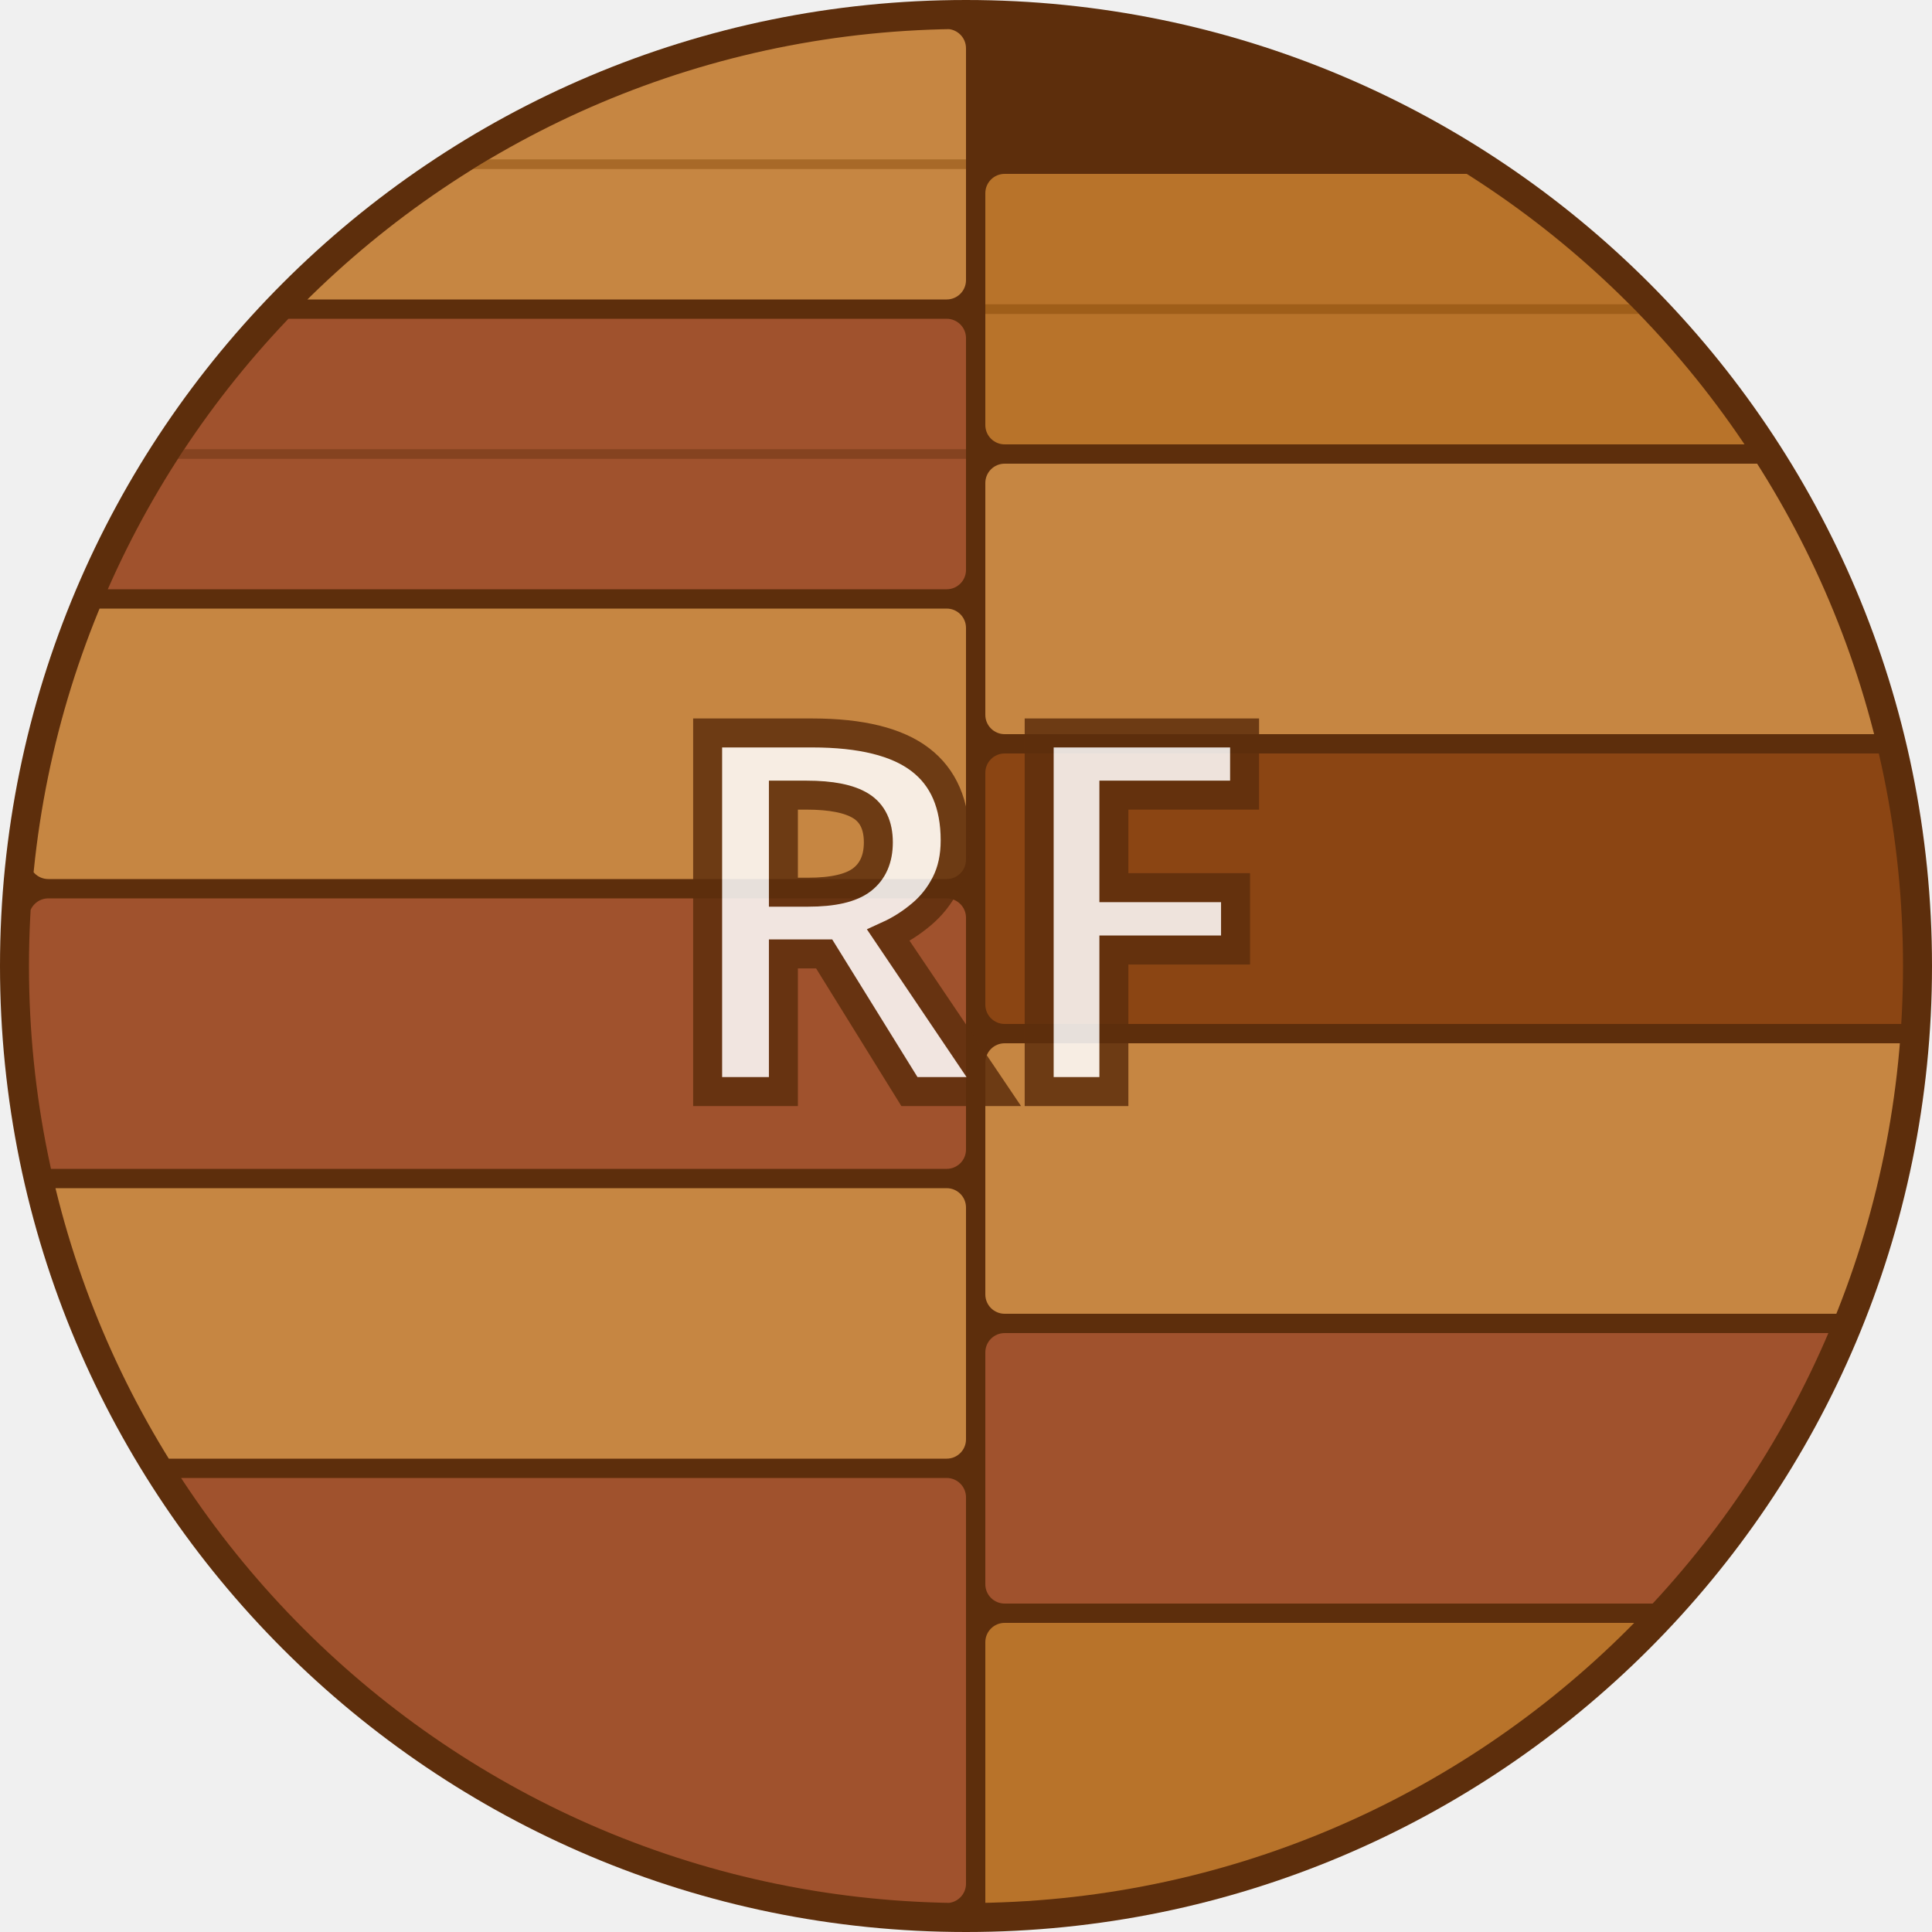
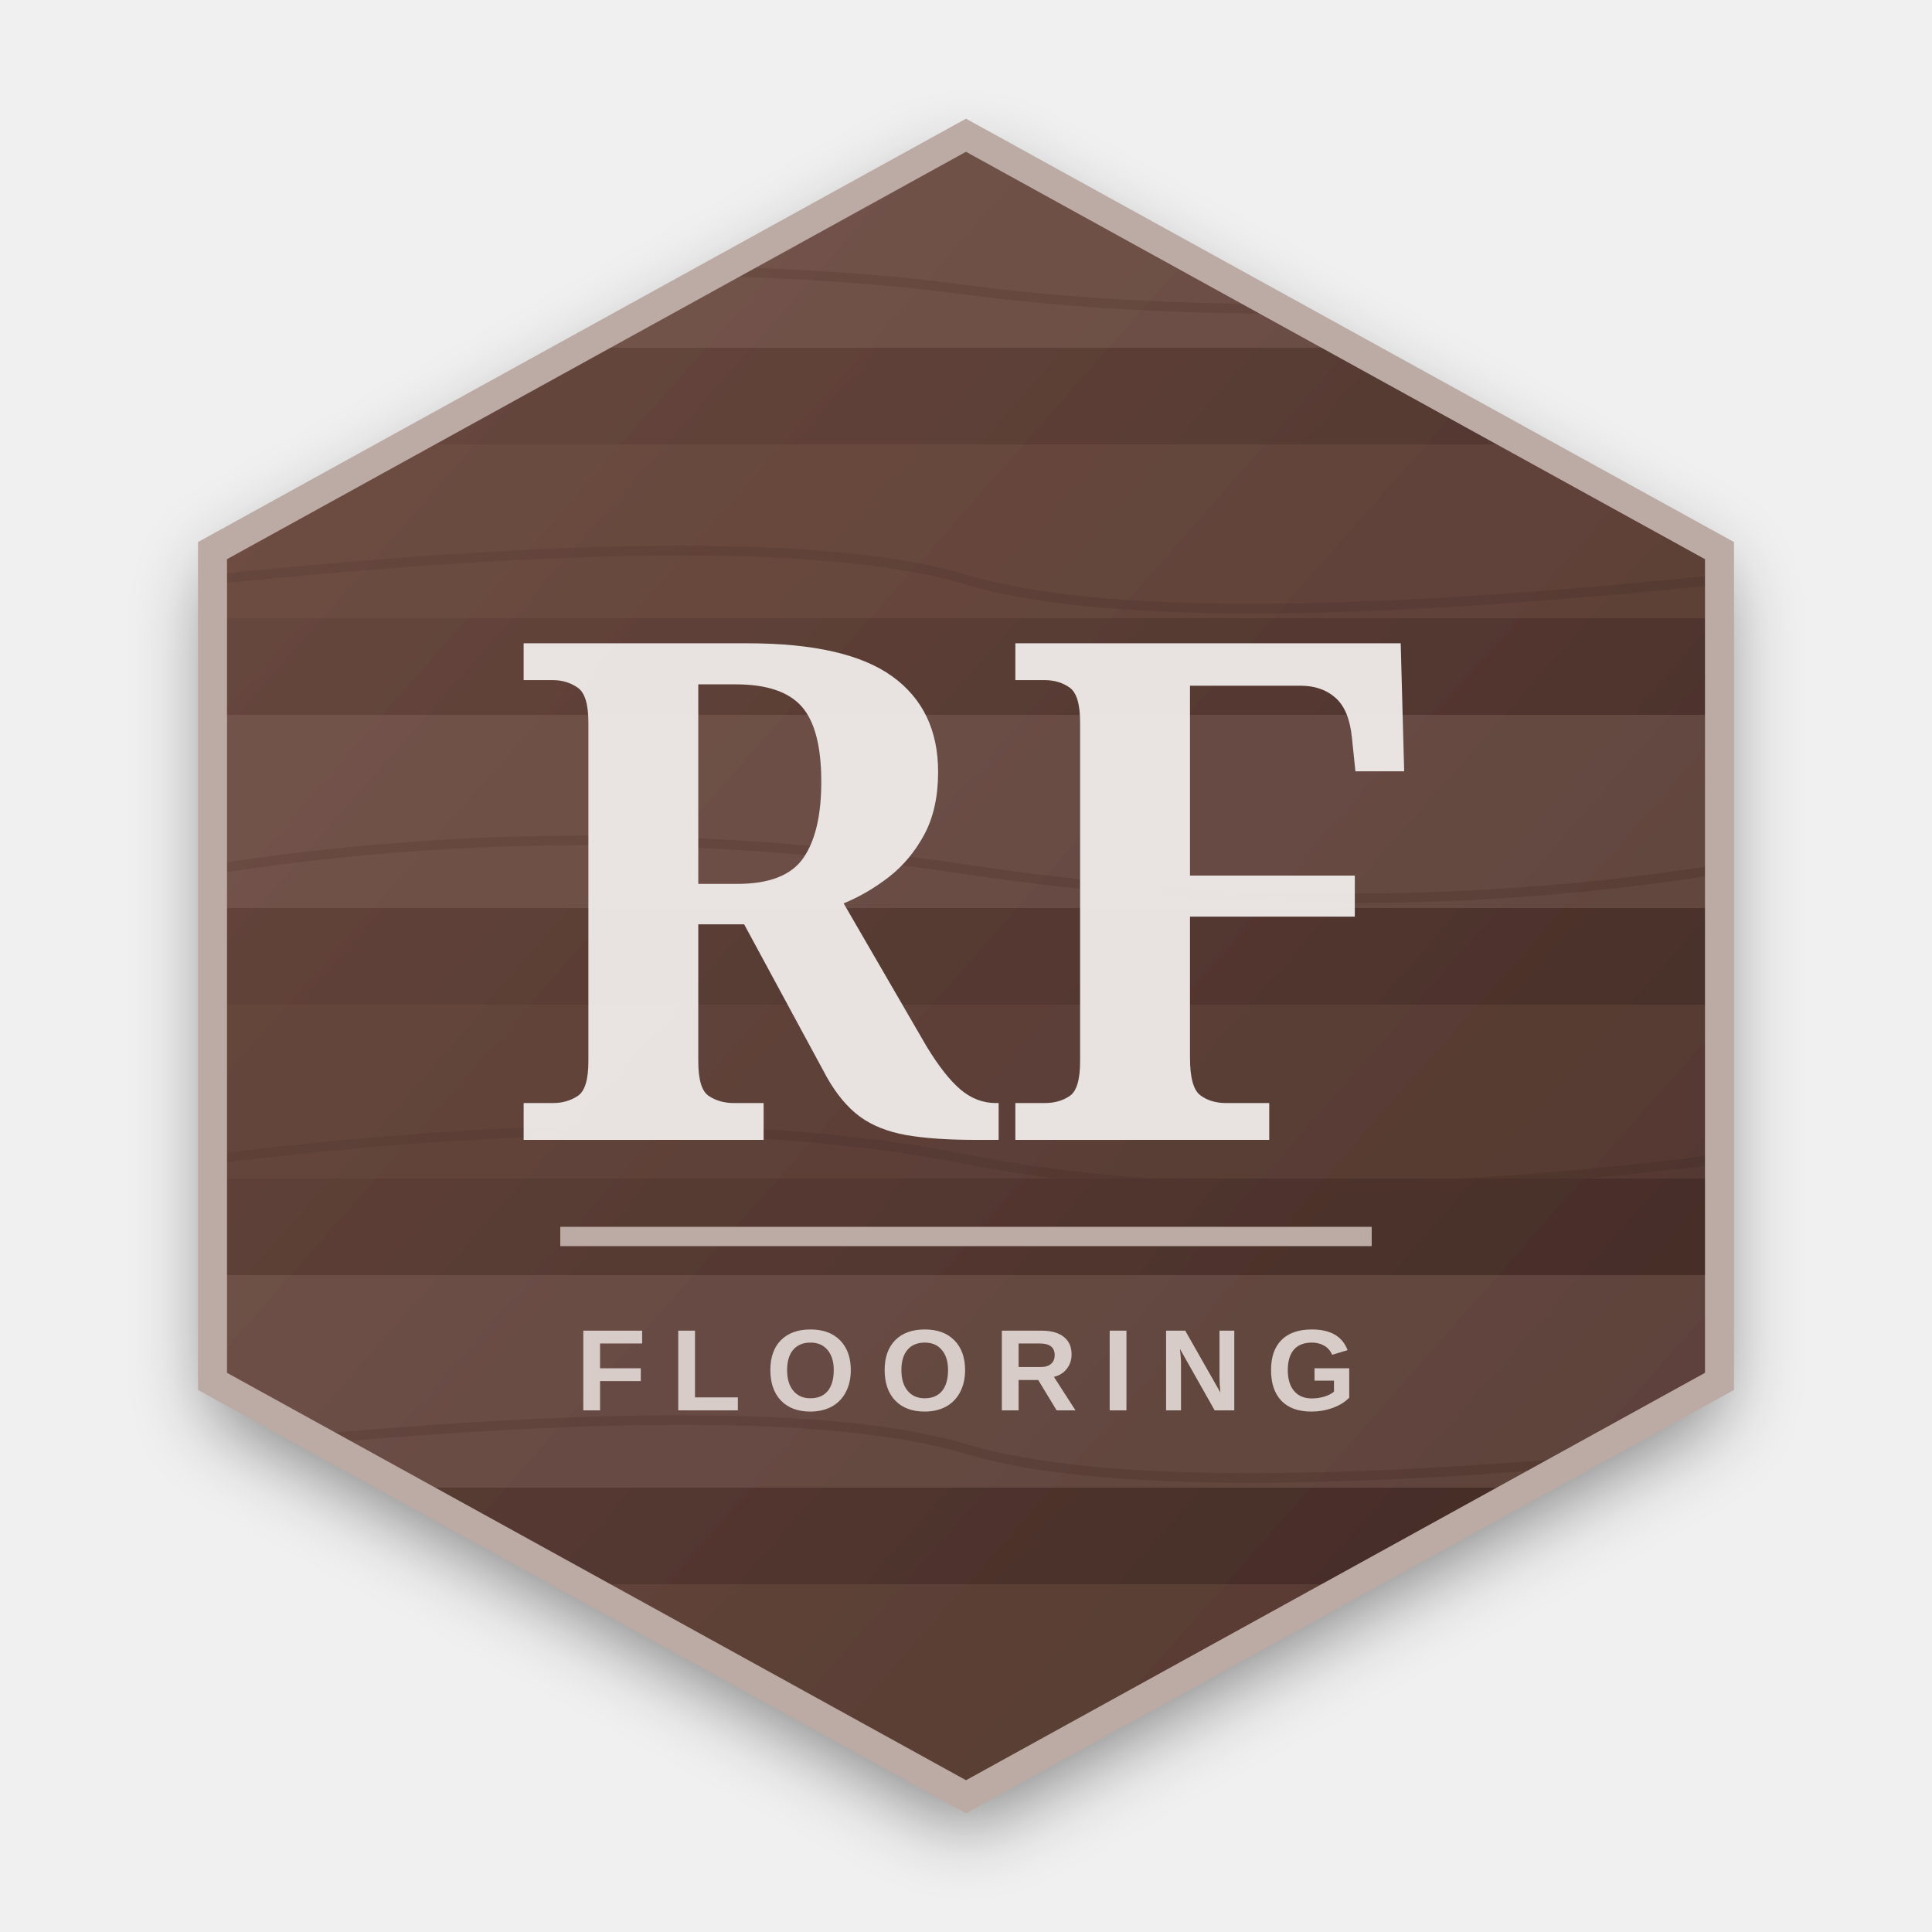
<svg xmlns="http://www.w3.org/2000/svg" viewBox="0 0 200 200" width="200" height="200">
  <defs>
-     <linearGradient id="g3" x1="0%" y1="0%" x2="100%" y2="100%">
-       <stop offset="0%" style="stop-color:#7B3F00" />
-       <stop offset="100%" style="stop-color:#C68642" />
+     <filter id="rs">
+       <feDropShadow dx="0" dy="3" stdDeviation="4" flood-color="#00000077" />
+     </filter>
+     <linearGradient id="rg1" x1="0%" y1="0%" x2="100%" y2="100%">
+       <stop offset="0%" style="stop-color:#6D4C41" />
+       <stop offset="100%" style="stop-color:#3E2723" />
    </linearGradient>
-     <clipPath id="circle-clip">
-       <circle cx="100" cy="100" r="97" />
+     <clipPath id="rhex">
+       <polygon points="100,14 178,57 178,143 100,186 22,143 22,57" />
    </clipPath>
  </defs>
-   <circle cx="100" cy="100" r="100" fill="#5D2E0C" />
-   <g clip-path="url(#circle-clip)">
-     <rect x="3" y="3" width="97" height="28" rx="2" fill="#C68642" />
-     <rect x="3" y="33" width="97" height="28" rx="2" fill="#A0522D" />
-     <rect x="3" y="63" width="97" height="28" rx="2" fill="#C68642" />
-     <rect x="3" y="93" width="97" height="28" rx="2" fill="#A0522D" />
-     <rect x="3" y="123" width="97" height="28" rx="2" fill="#C68642" />
-     <rect x="3" y="153" width="97" height="44" rx="2" fill="#A0522D" />
-     <rect x="102" y="18" width="97" height="28" rx="2" fill="#B8732A" />
-     <rect x="102" y="48" width="97" height="28" rx="2" fill="#C68642" />
-     <rect x="102" y="78" width="97" height="28" rx="2" fill="#8B4513" />
-     <rect x="102" y="108" width="97" height="28" rx="2" fill="#C68642" />
-     <rect x="102" y="138" width="97" height="28" rx="2" fill="#A0522D" />
-     <rect x="102" y="168" width="97" height="32" rx="2" fill="#B8732A" />
-     <line x1="3" y1="17" x2="100" y2="17" stroke="#7B3F00" stroke-width="1" opacity="0.4" />
-     <line x1="3" y1="47" x2="100" y2="47" stroke="#5D2E0C" stroke-width="1" opacity="0.4" />
-     <line x1="102" y1="32" x2="199" y2="32" stroke="#7B3F00" stroke-width="1" opacity="0.4" />
+   <polygon points="100,14 178,57 178,143 100,186 22,143 22,57" fill="url(#rg1)" filter="url(#rs)" />
+   <g clip-path="url(#rhex)" opacity="0.35">
+     <rect x="22" y="14" width="156" height="22" fill="#8D6E63" />
+     <rect x="22" y="46" width="156" height="18" fill="#795548" />
+     <rect x="22" y="74" width="156" height="20" fill="#8D6E63" />
+     <rect x="22" y="104" width="156" height="18" fill="#6D4C41" />
+     <rect x="22" y="132" width="156" height="22" fill="#8D6E63" />
+     <rect x="22" y="164" width="156" height="22" fill="#795548" />
+     <path d="M22,30 Q70,26 100,30 Q130,34 178,30" fill="none" stroke="#5D4037" stroke-width="1" opacity="0.5" />
+     <path d="M22,60 Q80,54 100,60 Q120,66 178,60" fill="none" stroke="#4E342E" stroke-width="1" opacity="0.5" />
+     <path d="M22,90 Q60,84 100,90 Q140,96 178,90" fill="none" stroke="#5D4037" stroke-width="1" opacity="0.5" />
+     <path d="M22,120 Q70,114 100,120 Q130,126 178,120" fill="none" stroke="#4E342E" stroke-width="1" opacity="0.5" />
+     <path d="M22,150 Q80,144 100,150 Q120,156 178,150" fill="none" stroke="#5D4037" stroke-width="1" opacity="0.5" />
  </g>
-   <text x="100" y="113" font-family="Arial Black,sans-serif" font-size="52" font-weight="900" fill="white" text-anchor="middle" opacity="0.85" stroke="#5D2E0C" stroke-width="3">RF</text>
+   <polygon points="100,14 178,57 178,143 100,186 22,143 22,57" fill="none" stroke="#BCAAA4" stroke-width="3" />
+   <text x="100" y="118" font-family="Georgia,serif" font-size="72" font-weight="700" fill="#EFEBE9" text-anchor="middle" opacity="0.95">RF</text>
+   <line x1="58" y1="128" x2="142" y2="128" stroke="#BCAAA4" stroke-width="2" />
+   <text x="100" y="146" font-family="Arial,sans-serif" font-size="12" font-weight="700" fill="#D7CCC8" text-anchor="middle" letter-spacing="2.5">FLOORING</text>
</svg>
